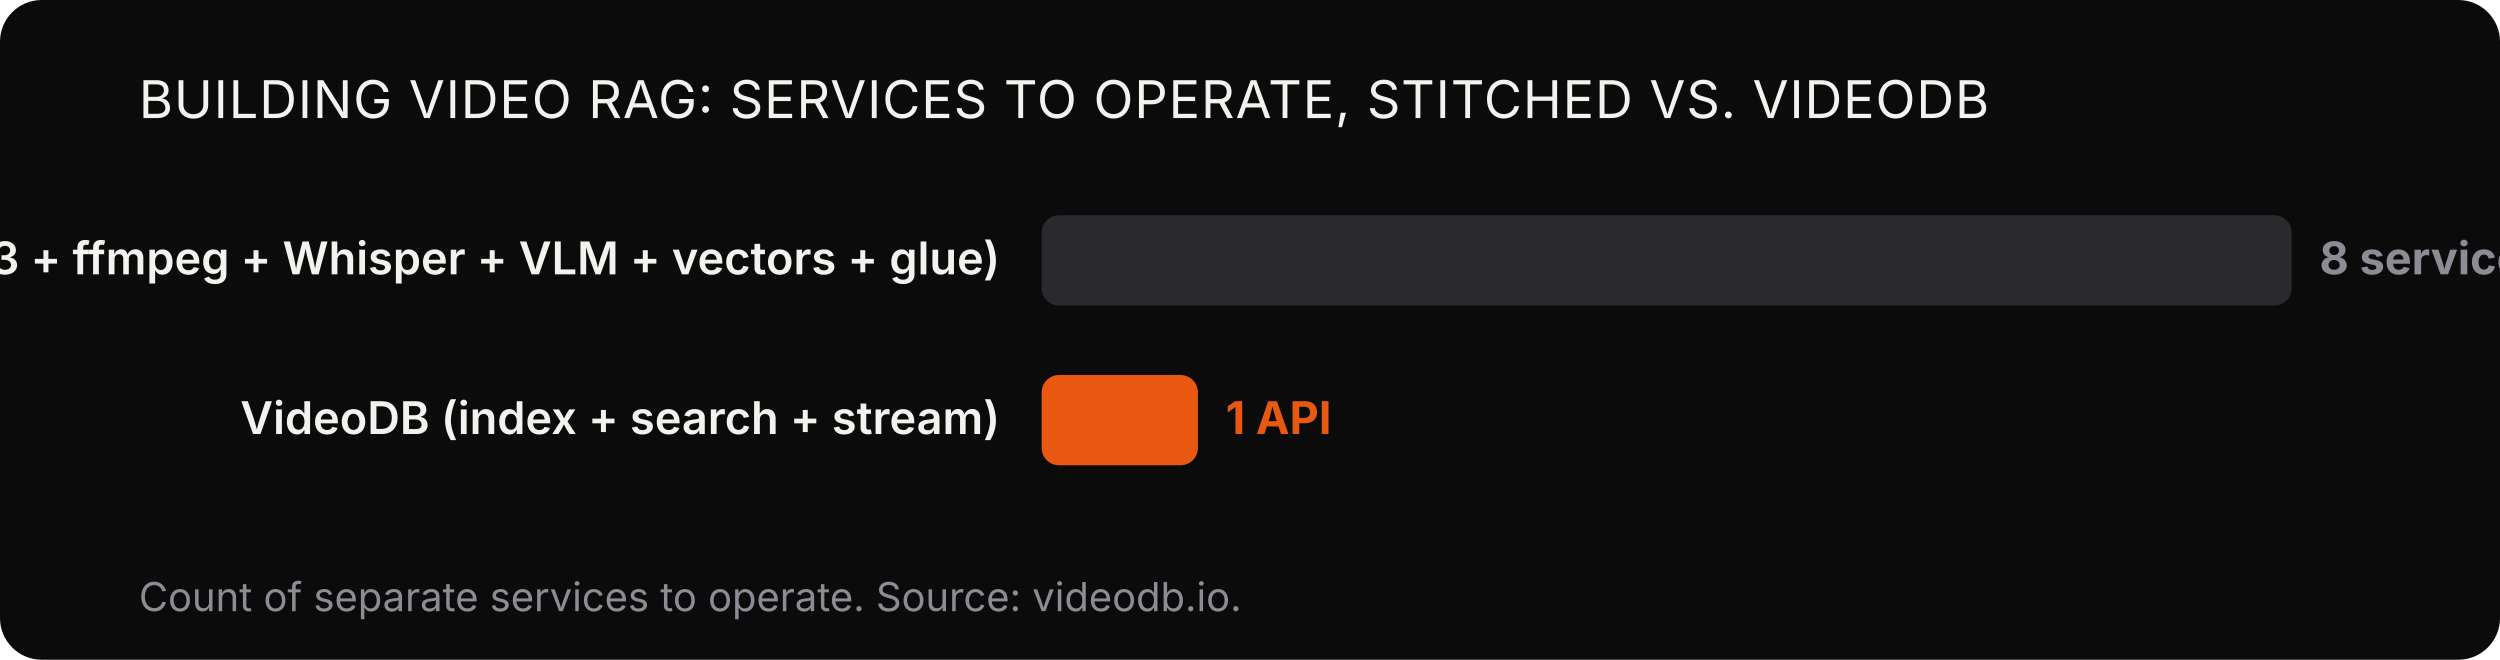
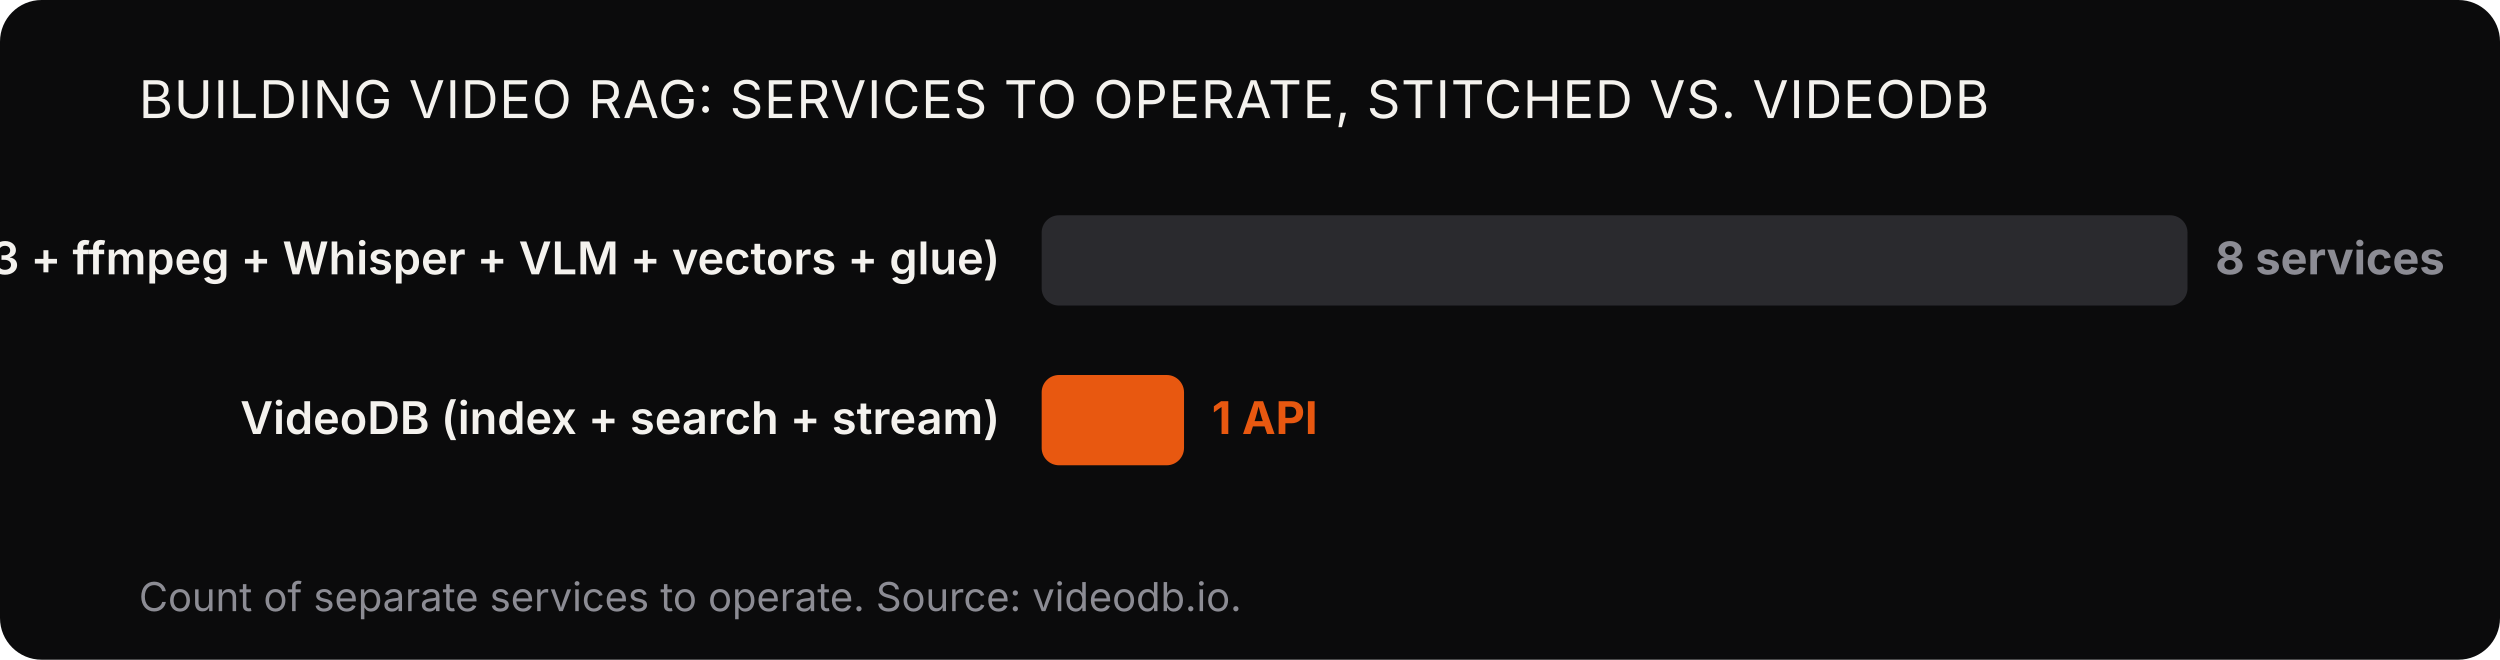
<svg xmlns="http://www.w3.org/2000/svg" viewBox="0 0 720 190" width="720" height="190" font-family="'Inter',system-ui,sans-serif">
  <rect width="720" height="190" rx="12" fill="#0B0B0C" />
  <text x="40" y="34" font-size="15" font-family="'Archivo Black','Inter',sans-serif" fill="#F4F2EE" letter-spacing=".02em">BUILDING VIDEO RAG: SERVICES TO OPERATE, STITCHED VS. VIDEODB</text>
  <text x="288" y="79" font-size="13" font-weight="600" fill="#F4F2EE" text-anchor="end">Stitched stack (S3 + ffmpeg + Whisper + VLM + vectors + glue)</text>
-   <rect x="300" y="62" width="360" height="26" rx="5" fill="#2A2A2E" />
-   <text x="668" y="79" font-size="13" font-weight="700" fill="#8C8C94" style="font-variant-numeric:tabular-nums">8 services</text>
+   <rect x="300" y="62" width="330" height="26" rx="5" fill="#2A2A2E" />
+   <text x="638" y="79" font-size="13" font-weight="700" fill="#8C8C94" style="font-variant-numeric:tabular-nums">8 services</text>
  <text x="288" y="125" font-size="13" font-weight="600" fill="#F4F2EE" text-anchor="end">VideoDB (index + search + stream)</text>
-   <rect x="300" y="108" width="45" height="26" rx="5" fill="#E85810" />
-   <text x="353" y="125" font-size="13" font-weight="700" fill="#E85810" style="font-variant-numeric:tabular-nums">1 API</text>
+   <rect x="300" y="108" width="41" height="26" rx="5" fill="#E85810" />
+   <text x="349" y="125" font-size="13" font-weight="700" fill="#E85810" style="font-variant-numeric:tabular-nums">1 API</text>
  <text x="40" y="176" font-size="11.5" fill="#8C8C94">Count of separate services to operate. Source: videodb.io.</text>
</svg>
